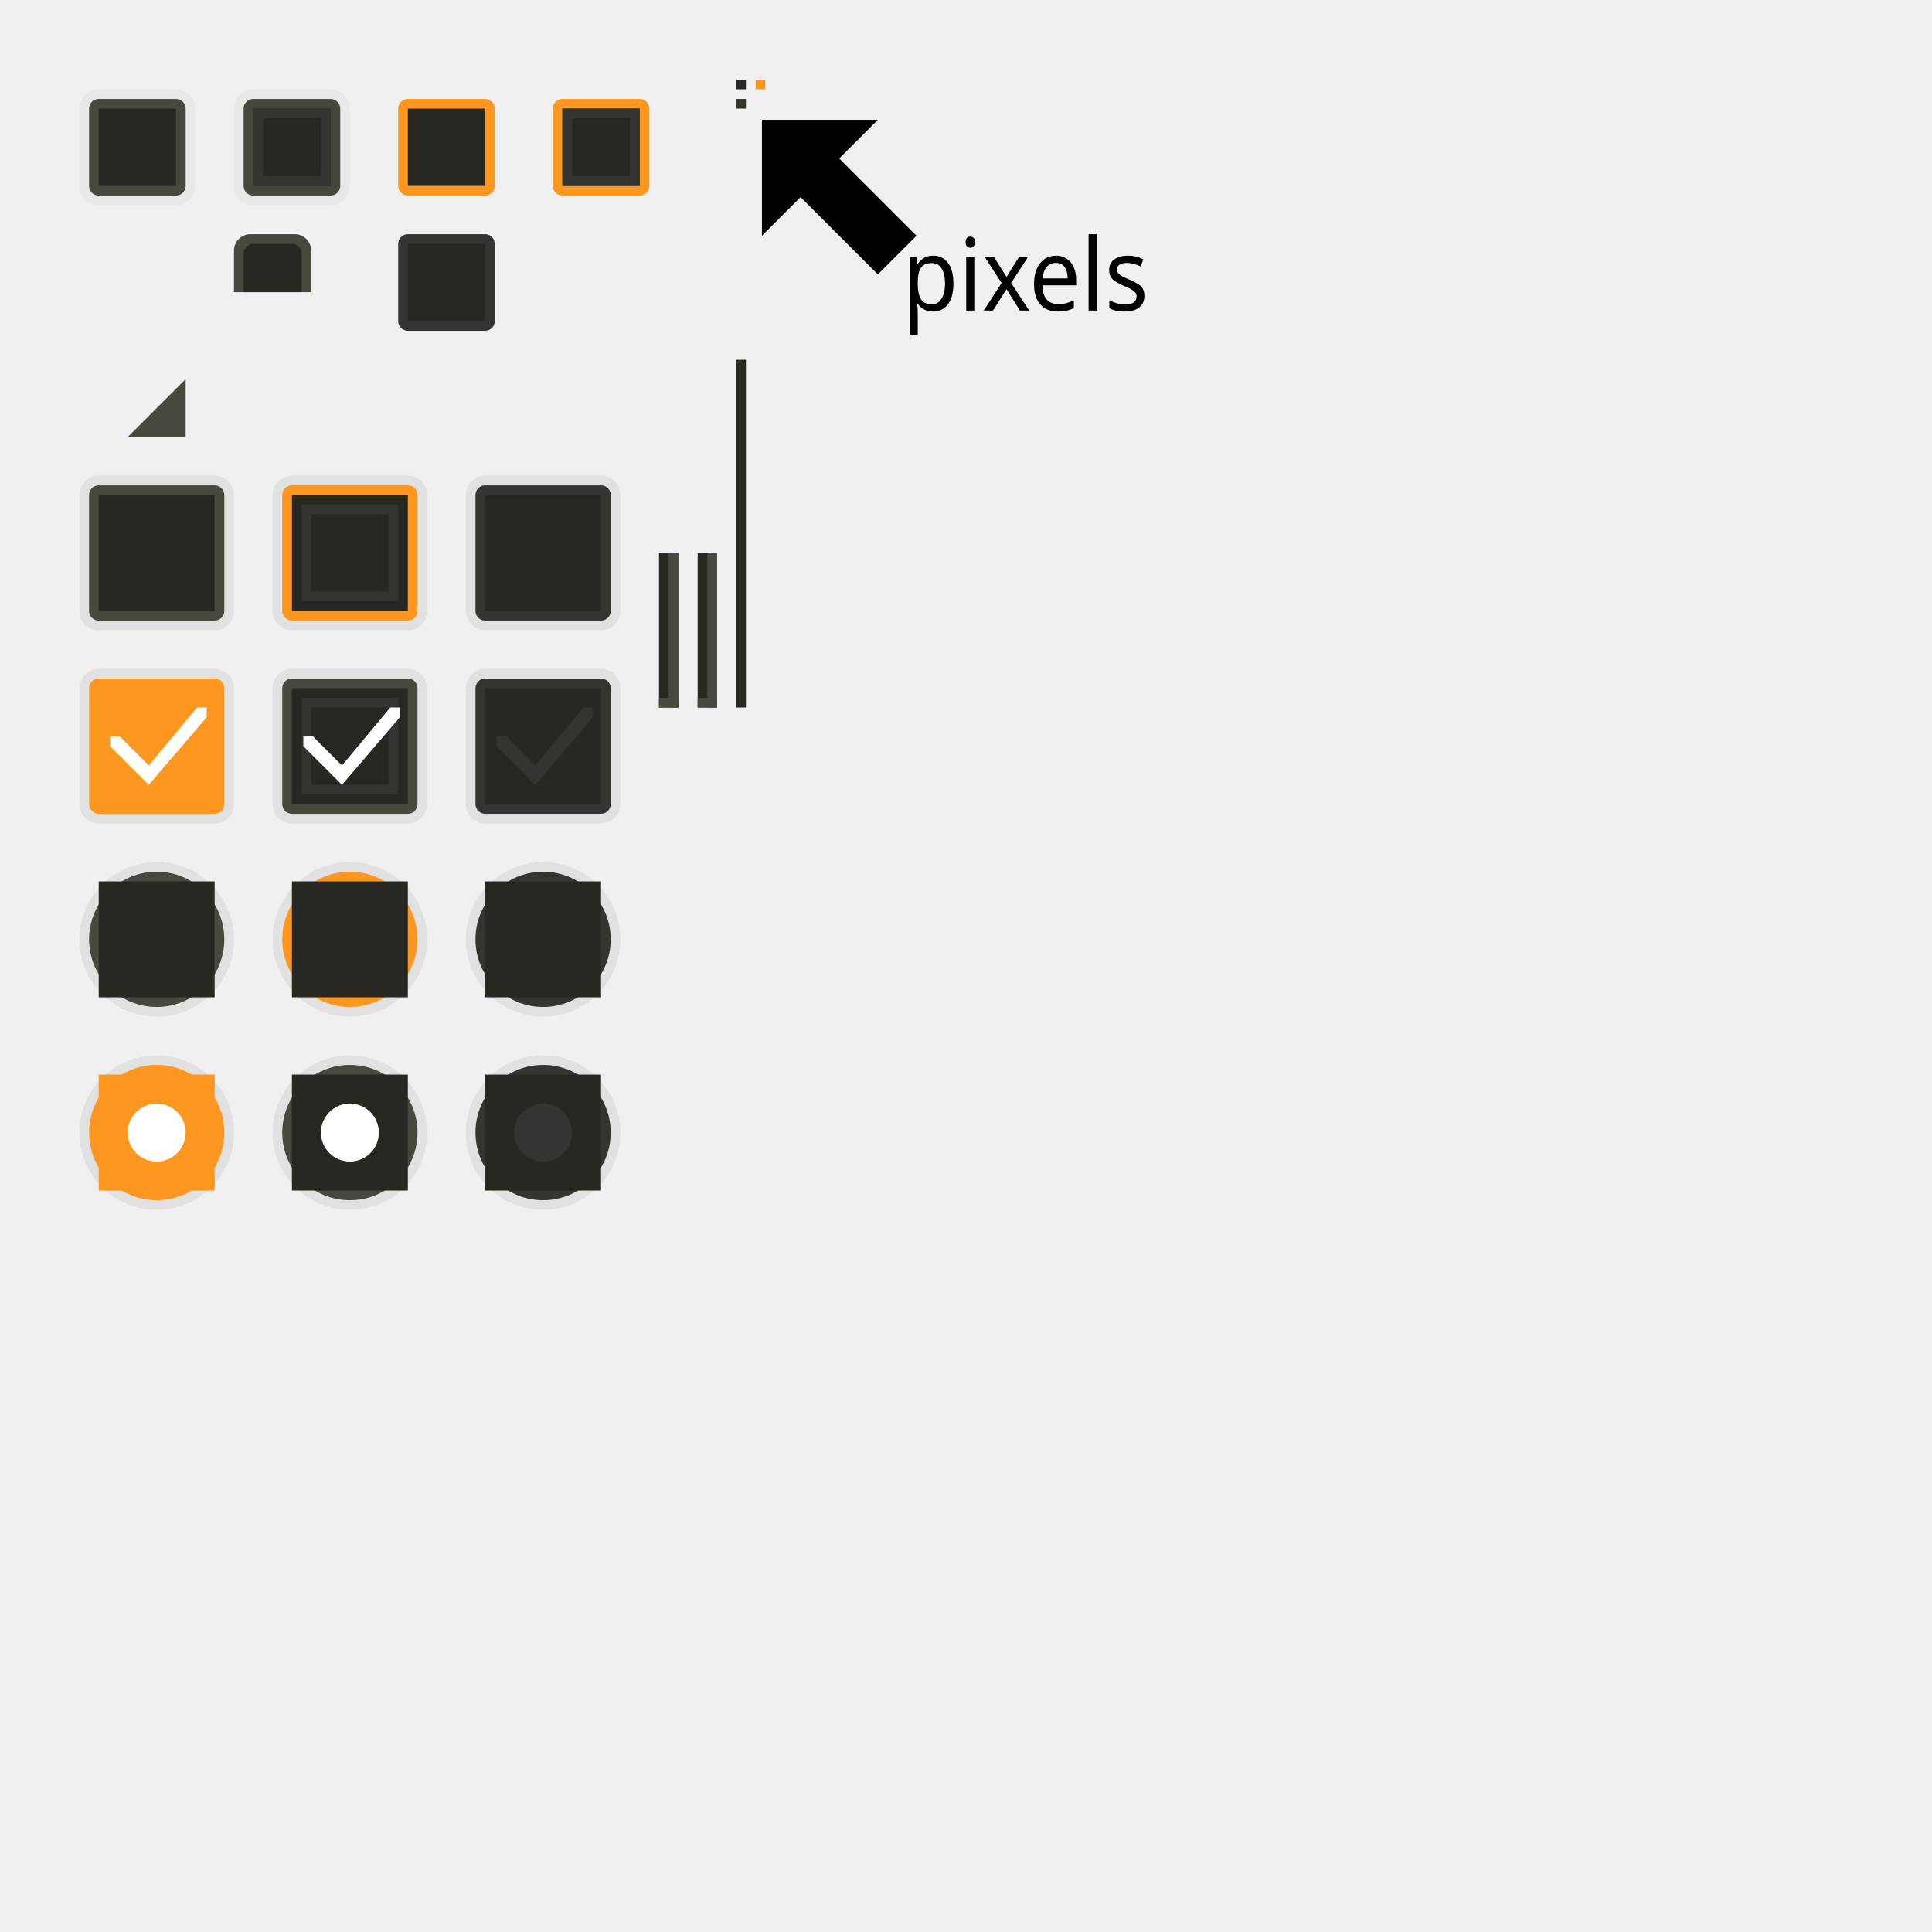
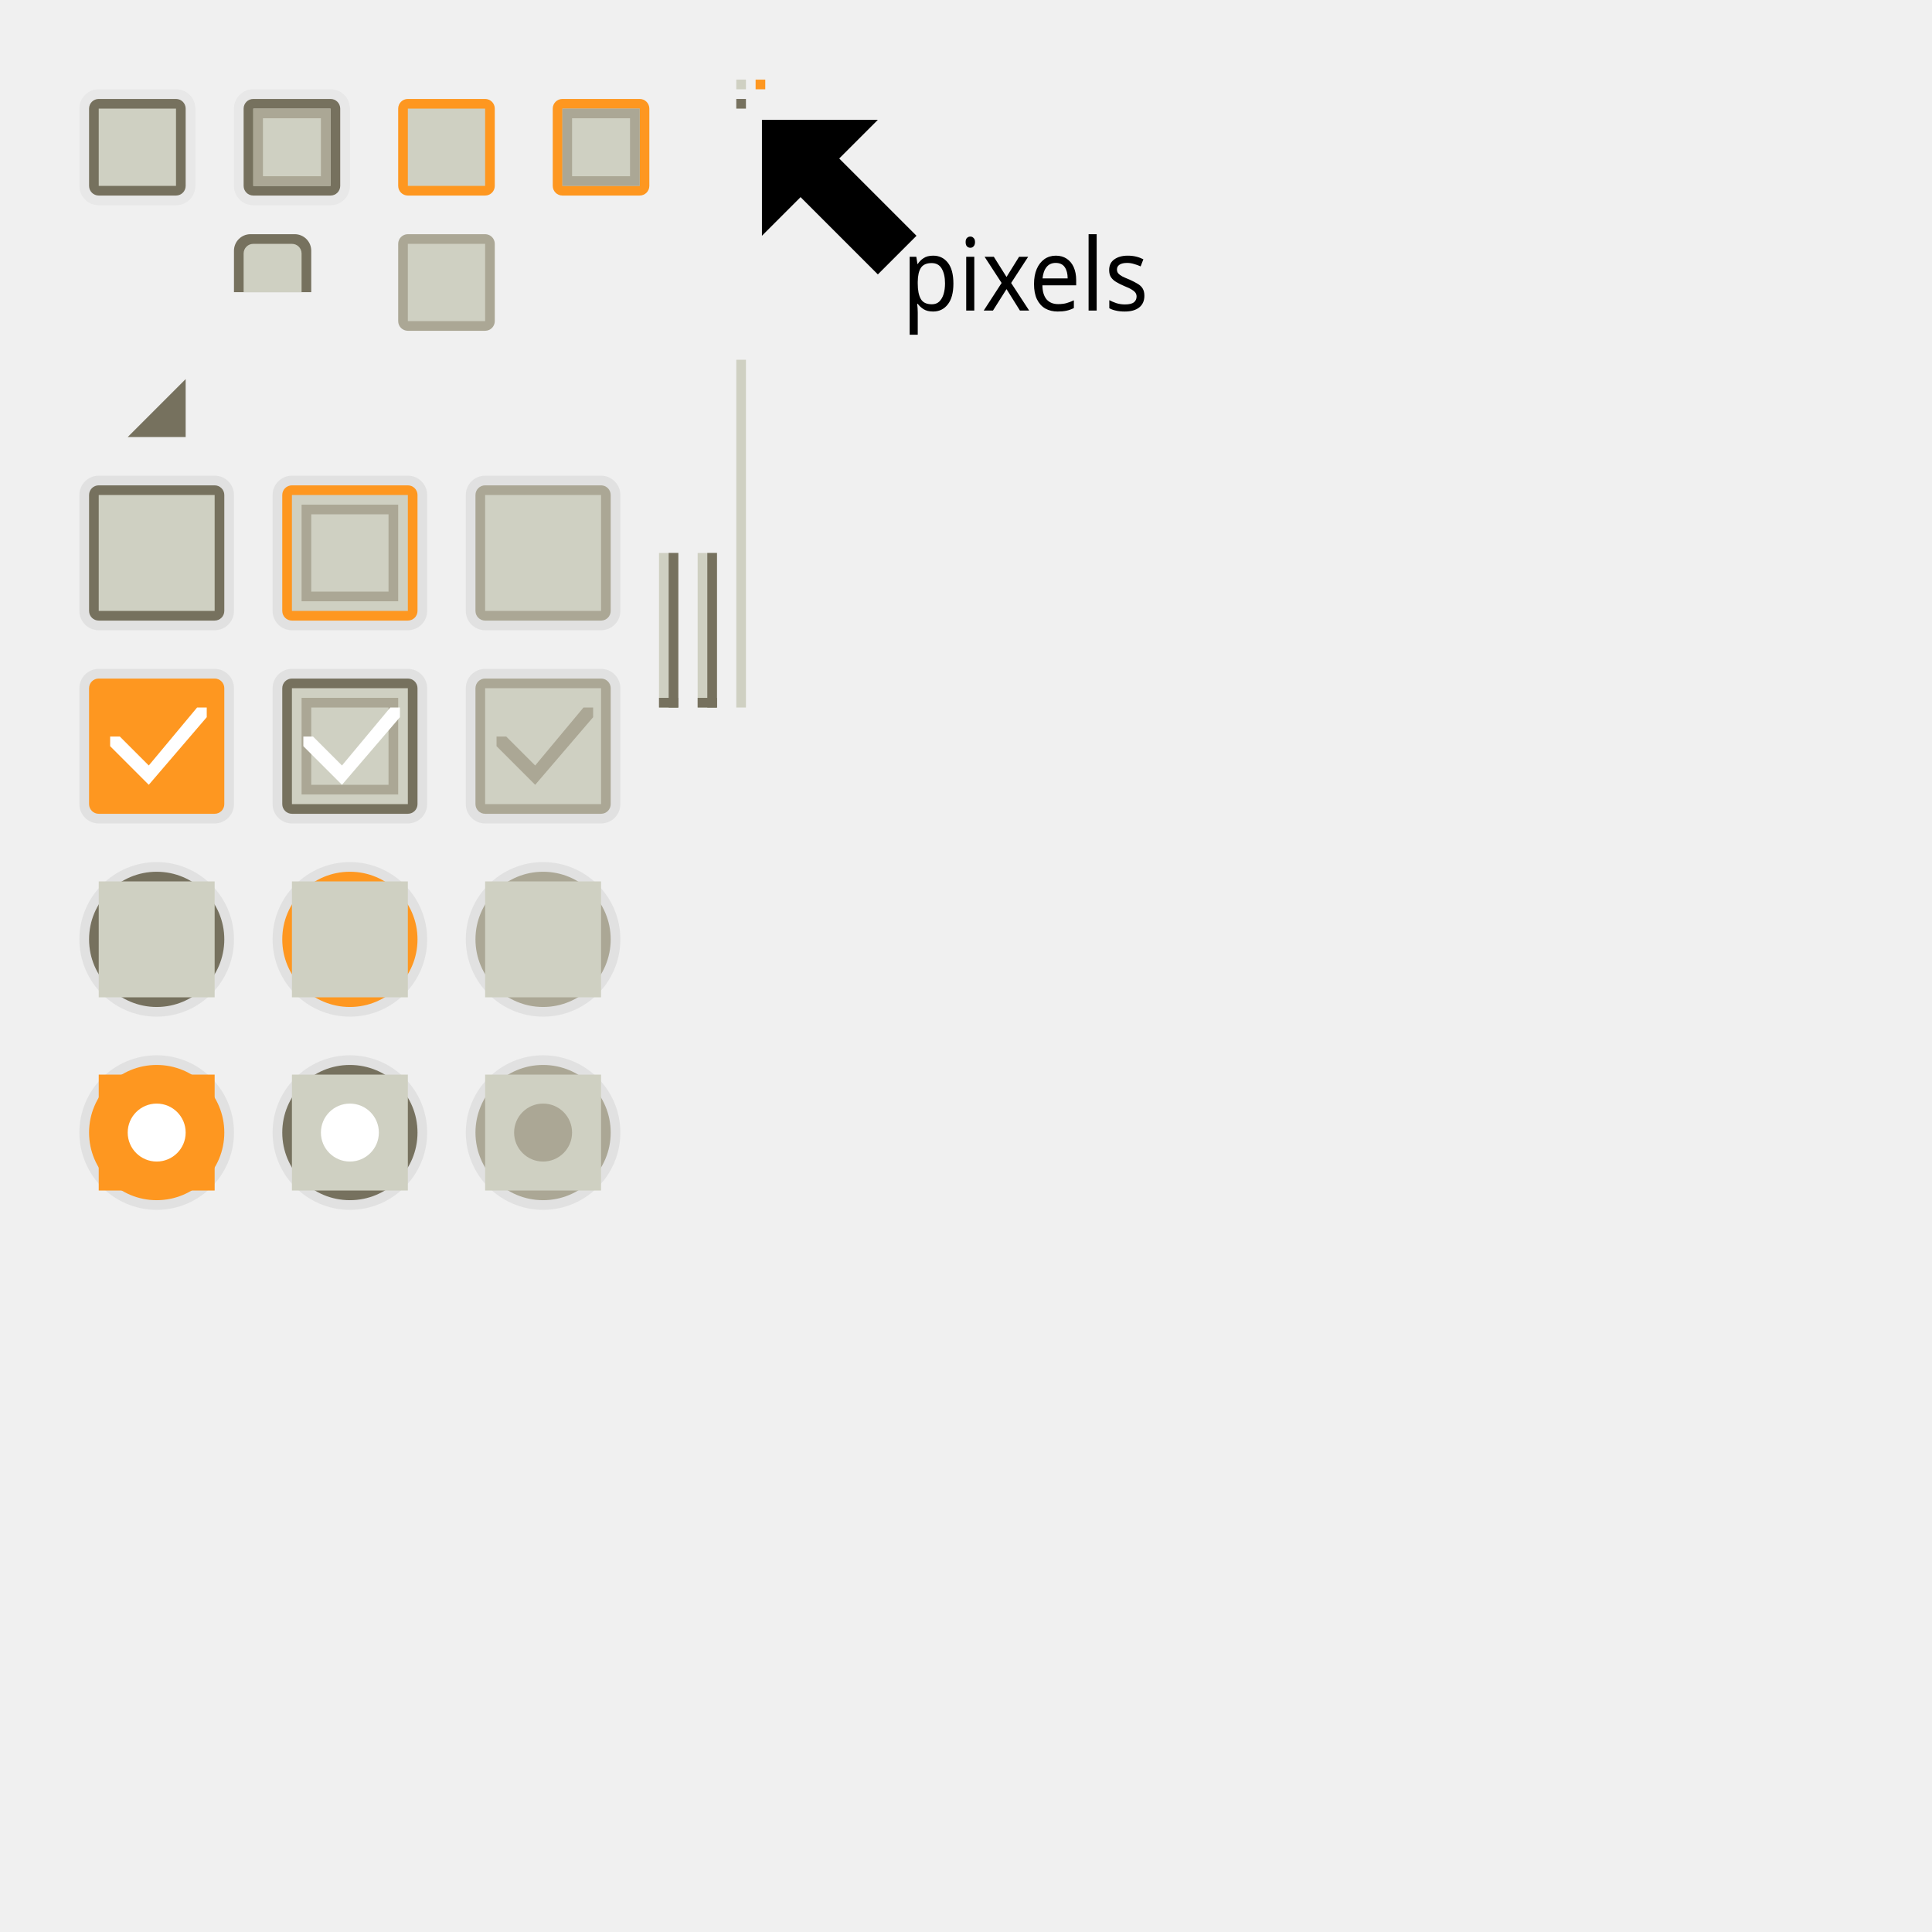
<svg xmlns="http://www.w3.org/2000/svg" width="200" height="200" viewBox="0 0 200 200" id="svg2" version="1.1">
  <defs id="defs4" />
  <g id="layer1" transform="translate(0,-852.3622)">
    <g id="btn-active" transform="translate(-149.5,-11)">
      <rect style="opacity:1;fill:#000000;fill-opacity:0;stroke:none;stroke-width:1;stroke-miterlimit:4;stroke-dasharray:none;stroke-dashoffset:0;stroke-opacity:0.51" id="rect124" width="12" height="12" x="189.72" y="872.605" />
      <rect ry="1" style="opacity:1;fill:#fe9720;fill-opacity:1;stroke:none;stroke-width:1;stroke-miterlimit:4;stroke-dasharray:none;stroke-dashoffset:0;stroke-opacity:0.51" id="rect126" width="10" height="10" x="190.72" y="873.605" />
-       <rect y="874.605" x="191.72" height="8" width="8" id="rect128" style="opacity:1;fill:#272822;fill-opacity:1;stroke:none;stroke-width:1;stroke-miterlimit:4;stroke-dasharray:none;stroke-dashoffset:0;stroke-opacity:0.51" />
+       <rect y="874.605" x="191.72" height="8" width="8" id="rect128" style="opacity:1;fill:#cfd0c2;fill-opacity:1;stroke:none;stroke-width:1;stroke-miterlimit:4;stroke-dasharray:none;stroke-dashoffset:0;stroke-opacity:0.51" />
    </g>
    <g id="btn-active-hover" transform="translate(-149.5,-11)">
      <rect y="872.605" x="205.72" height="12" width="12" id="rect134" style="opacity:1;fill:#000000;fill-opacity:0;stroke:none;stroke-width:1;stroke-miterlimit:4;stroke-dasharray:none;stroke-dashoffset:0;stroke-opacity:0.51" />
      <rect ry="1" y="873.605" x="206.72" height="10" width="10" id="rect136" style="opacity:1;fill:#fe9720;fill-opacity:1;stroke:none;stroke-width:1;stroke-miterlimit:4;stroke-dasharray:none;stroke-dashoffset:0;stroke-opacity:0.51" />
-       <rect style="opacity:1;fill:#272822;fill-opacity:1;stroke:none;stroke-width:1;stroke-miterlimit:4;stroke-dasharray:none;stroke-dashoffset:0;stroke-opacity:0.51" id="rect138" width="8" height="8" x="207.72" y="874.605" />
-       <path id="path140" d="m 207.72,874.605 v 8 h 8 v -8 z m 1,1 h 6 v 6 h -6 z" style="opacity:1;fill:#343430;fill-opacity:1;stroke:none;stroke-width:1;stroke-miterlimit:4;stroke-dasharray:none;stroke-dashoffset:0;stroke-opacity:0.51" />
+       <rect style="opacity:1;fill:#cfd0c2;fill-opacity:1;stroke:none;stroke-width:1;stroke-miterlimit:4;stroke-dasharray:none;stroke-dashoffset:0;stroke-opacity:0.51" id="rect138" width="8" height="8" x="207.72" y="874.605" />
+       <path id="path140" d="m 207.72,874.605 v 8 h 8 v -8 z m 1,1 h 6 v 6 h -6 z" style="opacity:1;fill:#aba795;fill-opacity:1;stroke:none;stroke-width:1;stroke-miterlimit:4;stroke-dasharray:none;stroke-dashoffset:0;stroke-opacity:0.51" />
    </g>
    <g id="btn" transform="translate(-149.5,-11)">
      <rect style="opacity:1;fill:#000000;fill-opacity:0.039;stroke:none;stroke-width:1;stroke-miterlimit:4;stroke-dasharray:none;stroke-dashoffset:0;stroke-opacity:0.51" id="rect144" width="12" height="12" x="157.72" y="872.605" ry="2" />
-       <rect y="873.605" x="158.72" height="10" width="10" id="rect146" style="opacity:1;fill:#48483e;fill-opacity:1;stroke:none;stroke-width:1;stroke-miterlimit:4;stroke-dasharray:none;stroke-dashoffset:0;stroke-opacity:0.51" ry="1" />
-       <rect style="opacity:1;fill:#272822;fill-opacity:1;stroke:none;stroke-width:1;stroke-miterlimit:4;stroke-dasharray:none;stroke-dashoffset:0;stroke-opacity:0.51" id="rect148" width="8" height="8" x="159.72" y="874.605" />
+       <rect y="873.605" x="158.72" height="10" width="10" id="rect146" style="opacity:1;fill:#76715e;fill-opacity:1;stroke:none;stroke-width:1;stroke-miterlimit:4;stroke-dasharray:none;stroke-dashoffset:0;stroke-opacity:0.51" ry="1" />
+       <rect style="opacity:1;fill:#cfd0c2;fill-opacity:1;stroke:none;stroke-width:1;stroke-miterlimit:4;stroke-dasharray:none;stroke-dashoffset:0;stroke-opacity:0.51" id="rect148" width="8" height="8" x="159.72" y="874.605" />
    </g>
-     <g id="btn-hover" transform="translate(-149.5,-11)">
-       <rect ry="2" y="872.605" x="173.72" height="12" width="12" id="rect154" style="opacity:1;fill:#000000;fill-opacity:0.039;stroke:none;stroke-width:1;stroke-miterlimit:4;stroke-dasharray:none;stroke-dashoffset:0;stroke-opacity:0.51" />
-       <rect ry="1" style="opacity:1;fill:#45463c;fill-opacity:1;stroke:none;stroke-width:1;stroke-miterlimit:4;stroke-dasharray:none;stroke-dashoffset:0;stroke-opacity:0.51" id="rect156" width="10" height="10" x="174.72" y="873.605" />
-       <rect y="874.605" x="175.72" height="8" width="8" id="rect158" style="opacity:1;fill:#272822;fill-opacity:1;stroke:none;stroke-width:1;stroke-miterlimit:4;stroke-dasharray:none;stroke-dashoffset:0;stroke-opacity:0.51" />
-       <path id="path160" d="m 175.72,874.605 v 8 h 8 v -8 z m 1,1 h 6 v 6 h -6 z" style="opacity:1;fill:#343430;fill-opacity:1;stroke:none;stroke-width:1;stroke-miterlimit:4;stroke-dasharray:none;stroke-dashoffset:0;stroke-opacity:0.51" />
+     <g id="btn-hover">
+       <rect ry="2" y="861.605" x="24.22" height="12" width="12" id="rect154" style="opacity:1;fill:#000000;fill-opacity:0.039;stroke:none;stroke-width:1;stroke-miterlimit:4;stroke-dasharray:none;stroke-dashoffset:0;stroke-opacity:0.51" />
+       <rect ry="1" style="opacity:1;fill:#76715e;fill-opacity:1;stroke:none;stroke-width:1;stroke-miterlimit:4;stroke-dasharray:none;stroke-dashoffset:0;stroke-opacity:0.51" id="rect156" width="10" height="10" x="25.22" y="862.605" />
+       <rect y="863.605" x="26.22" height="8" width="8" id="rect158" style="opacity:1;fill:#cfd0c2;fill-opacity:1;stroke:none;stroke-width:1;stroke-miterlimit:4;stroke-dasharray:none;stroke-dashoffset:0;stroke-opacity:0.51" />
+       <path id="path160" d="m 26.22,863.605 v 8 h 8 v -8 z m 1,1 h 6 v 6 h -6 z" style="opacity:1;fill:#aba795;fill-opacity:1;stroke:none;stroke-width:1;stroke-miterlimit:4;stroke-dasharray:none;stroke-dashoffset:0;stroke-opacity:0.51" />
    </g>
    <path id="path166" d="m 78.875,864.768 v 12 l 4,-4 8,8 4,-4 -8,-8 4,-4 z" style="opacity:1;fill:#000000;fill-opacity:1;stroke:none;stroke-width:1;stroke-miterlimit:4;stroke-dasharray:none;stroke-dashoffset:0;stroke-opacity:0.51" />
    <text transform="scale(0.9563965,1.045592)" id="text170" y="845.943" x="97.617" style="font-style:normal;font-weight:normal;line-height:0%;font-family:sans-serif;letter-spacing:0px;word-spacing:0px;fill:#000000;fill-opacity:1;stroke:none;stroke-width:1px;stroke-linecap:butt;stroke-linejoin:miter;stroke-opacity:1" xml:space="preserve">
      <tspan style="font-size:9.953px;line-height:1.25;font-family:sans-serif" y="845.943" x="97.617" id="tspan168">pixels</tspan>
    </text>
    <g id="resize-grip" transform="translate(-149.5,-11)">
      <rect style="opacity:1;fill:#ffffff;fill-opacity:0;stroke:none;stroke-width:1;stroke-miterlimit:4;stroke-dasharray:none;stroke-dashoffset:0;stroke-opacity:0.51" id="rect172" width="13" height="13" x="158.72" y="898.605" />
-       <path style="fill:#48483e;fill-opacity:1;fill-rule:evenodd;stroke:none;stroke-width:1px;stroke-linecap:butt;stroke-linejoin:miter;stroke-opacity:1" d="m 168.72,908.605 h -6 l 6,-6 z" id="path174" />
+       <path style="fill:#76715e;fill-opacity:1;fill-rule:evenodd;stroke:none;stroke-width:1px;stroke-linecap:butt;stroke-linejoin:miter;stroke-opacity:1" d="m 168.72,908.605 h -6 l 6,-6 z" id="path174" />
    </g>
-     <rect y="862.605" x="76.22" height="1" width="1" id="handle" style="opacity:1;fill:#34352d;fill-opacity:1;stroke:none;stroke-width:1;stroke-miterlimit:4;stroke-dasharray:none;stroke-dashoffset:0;stroke-opacity:0.51" />
+     <rect y="862.605" x="76.22" height="1" width="1" id="handle" style="opacity:1;fill:#76715e;fill-opacity:1;stroke:none;stroke-width:1;stroke-miterlimit:4;stroke-dasharray:none;stroke-dashoffset:0;stroke-opacity:0.51" />
    <g id="menubar-menuitem" transform="translate(-149.5,-11)">
-       <path style="opacity:1;fill:#48483e;fill-opacity:1;stroke:none;stroke-width:1;stroke-miterlimit:4;stroke-dasharray:none;stroke-dashoffset:0;stroke-opacity:1" d="m 175.435,887.605 c -0.95,0 -1.715,0.765 -1.715,1.715 v 4.285 h 8 v -4.285 c 0,-0.95 -0.765,-1.715 -1.715,-1.715 z" id="path180" />
-       <path style="opacity:1;fill:#272822;fill-opacity:1;stroke:none;stroke-width:1;stroke-miterlimit:4;stroke-dasharray:none;stroke-dashoffset:0;stroke-opacity:0.51" d="m 175.72,888.605 c -0.554,0 -1,0.446 -1,1 v 4 h 6 v -4 c 0,-0.554 -0.446,-1 -1,-1 z" id="path182" />
+       <path style="opacity:1;fill:#76715e;fill-opacity:1;stroke:none;stroke-width:1;stroke-miterlimit:4;stroke-dasharray:none;stroke-dashoffset:0;stroke-opacity:1" d="m 175.435,887.605 c -0.95,0 -1.715,0.765 -1.715,1.715 v 4.285 h 8 v -4.285 c 0,-0.95 -0.765,-1.715 -1.715,-1.715 z" id="path180" />
+       <path style="opacity:1;fill:#cfd0c2;fill-opacity:1;stroke:none;stroke-width:1;stroke-miterlimit:4;stroke-dasharray:none;stroke-dashoffset:0;stroke-opacity:0.51" d="m 175.72,888.605 c -0.554,0 -1,0.446 -1,1 v 4 h 6 v -4 c 0,-0.554 -0.446,-1 -1,-1 z" id="path182" />
    </g>
    <g id="btn-insensitive" transform="translate(-149.5,-11)">
      <rect style="opacity:1;fill:#000000;fill-opacity:0;stroke:none;stroke-width:1;stroke-miterlimit:4;stroke-dasharray:none;stroke-dashoffset:0;stroke-opacity:0.51" id="rect186" width="12" height="12" x="189.72" y="886.605" />
-       <rect ry="1" y="887.605" x="190.72" height="10" width="10" id="rect188" style="opacity:1;fill:#343430;fill-opacity:1;stroke:none;stroke-width:1;stroke-miterlimit:4;stroke-dasharray:none;stroke-dashoffset:0;stroke-opacity:0.51" />
-       <rect style="opacity:1;fill:#272822;fill-opacity:1;stroke:none;stroke-width:1;stroke-miterlimit:4;stroke-dasharray:none;stroke-dashoffset:0;stroke-opacity:0.51" id="rect190" width="8" height="8" x="191.72" y="888.605" />
+       <rect ry="1" y="887.605" x="190.72" height="10" width="10" id="rect188" style="opacity:1;fill:#aba795;fill-opacity:1;stroke:none;stroke-width:1;stroke-miterlimit:4;stroke-dasharray:none;stroke-dashoffset:0;stroke-opacity:0.51" />
+       <rect style="opacity:1;fill:#cfd0c2;fill-opacity:1;stroke:none;stroke-width:1;stroke-miterlimit:4;stroke-dasharray:none;stroke-dashoffset:0;stroke-opacity:0.51" id="rect190" width="8" height="8" x="191.72" y="888.605" />
    </g>
-     <rect style="opacity:1;fill:#272822;fill-opacity:1;stroke:none;stroke-width:1;stroke-miterlimit:4;stroke-dasharray:none;stroke-dashoffset:0;stroke-opacity:0.51" id="base-color" width="1" height="1" x="76.22" y="860.605" />
+     <rect style="opacity:1;fill:#cfd0c2;fill-opacity:1;stroke:none;stroke-width:1;stroke-miterlimit:4;stroke-dasharray:none;stroke-dashoffset:0;stroke-opacity:0.51" id="base-color" width="1" height="1" x="76.22" y="860.605" />
    <rect y="860.605" x="78.22" height="1" width="1" id="selected-color" style="opacity:1;fill:#fe9720;fill-opacity:1;stroke:none;stroke-width:1;stroke-miterlimit:4;stroke-dasharray:none;stroke-dashoffset:0;stroke-opacity:0.51" />
-     <rect style="opacity:1;fill:#272822;fill-opacity:1;stroke:none;stroke-opacity:1" id="toolbar" width="1" height="36" x="76.22" y="889.605" />
+     <rect style="opacity:1;fill:#cfd0c2;fill-opacity:1;stroke:none;stroke-opacity:1" id="toolbar" width="1" height="36" x="76.22" y="889.605" />
    <g id="radio-unchecked" transform="translate(-149.5,-11)">
      <rect ry="8" y="952.605" x="157.72" height="16" width="16" id="rect210" style="opacity:1;fill:#000000;fill-opacity:0.063;stroke:none;stroke-width:1;stroke-miterlimit:4;stroke-dasharray:none;stroke-dashoffset:0;stroke-opacity:1" />
-       <rect style="opacity:1;fill:#48483e;fill-opacity:1;stroke:none;stroke-opacity:1" id="rect212" width="14" height="14" x="158.72" y="953.605" ry="7" />
-       <rect rx="0" ry="6" y="954.605" x="159.72" height="12" width="12" id="rect214" style="opacity:1;fill:#272822;fill-opacity:1;stroke:none;stroke-opacity:1" />
+       <rect style="opacity:1;fill:#76715e;fill-opacity:1;stroke:none;stroke-opacity:1" id="rect212" width="14" height="14" x="158.72" y="953.605" ry="7" />
+       <rect rx="0" ry="6" y="954.605" x="159.72" height="12" width="12" id="rect214" style="opacity:1;fill:#cfd0c2;fill-opacity:1;stroke:none;stroke-opacity:1" />
      <rect ry="0" y="953.605" x="158.72" height="14" width="14" id="rect216" style="opacity:1;fill:none;fill-opacity:1;stroke:none;stroke-width:2;stroke-miterlimit:4;stroke-dasharray:none;stroke-dashoffset:0;stroke-opacity:1" />
    </g>
    <g id="radio-checked">
      <rect style="opacity:1;fill:#000000;fill-opacity:0.063;stroke:none;stroke-width:1;stroke-miterlimit:4;stroke-dasharray:none;stroke-dashoffset:0;stroke-opacity:1" id="rect220" width="16" height="16" x="8.22" y="961.605" ry="8" />
      <path style="opacity:1;fill:#fe9720;fill-opacity:1;stroke:none;stroke-opacity:1" d="m 16.22,962.605 c -3.878,0 -7,3.122 -7,7 0,3.878 3.122,7 7,7 3.878,0 7,-3.122 7,-7 0,-3.878 -3.122,-7 -7,-7 z m 0,2 c 2.77,0 5,2.23 5,5 0,2.77 -2.23,5 -5,5 -2.77,0 -5,-2.23 -5,-5 0,-2.77 2.23,-5 5,-5 z" id="path222" />
      <rect style="opacity:1;fill:#fe9720;fill-opacity:1;stroke:none;stroke-opacity:1" id="rect224" width="12" height="12" x="10.22" y="963.605" ry="6" rx="0" />
      <circle style="opacity:1;fill:#ffffff;fill-opacity:1;stroke:none;stroke-width:1;stroke-miterlimit:4;stroke-dasharray:none;stroke-dashoffset:0;stroke-opacity:1" id="circle226" cx="16.22" cy="969.605" r="3" />
    </g>
    <g id="checkbox-unchecked" transform="translate(-149.5,-11)">
      <rect style="opacity:1;fill:#000000;fill-opacity:0.063;stroke:none;stroke-width:1;stroke-miterlimit:4;stroke-dasharray:none;stroke-dashoffset:0;stroke-opacity:1" id="rect230" width="16" height="16" x="157.72" y="912.605" ry="2" />
-       <rect ry="1" y="913.605" x="158.72" height="14" width="14" id="rect232" style="opacity:1;fill:#48483e;fill-opacity:1;stroke:none;stroke-opacity:1" />
-       <rect style="opacity:1;fill:#272822;fill-opacity:1;stroke:none;stroke-opacity:1" id="rect234" width="12" height="12" x="159.72" y="914.605" ry="0" />
+       <rect ry="1" y="913.605" x="158.72" height="14" width="14" id="rect232" style="opacity:1;fill:#76715e;fill-opacity:1;stroke:none;stroke-opacity:1" />
+       <rect style="opacity:1;fill:#cfd0c2;fill-opacity:1;stroke:none;stroke-opacity:1" id="rect234" width="12" height="12" x="159.72" y="914.605" ry="0" />
      <rect style="opacity:1;fill:none;fill-opacity:1;stroke:none;stroke-width:2;stroke-miterlimit:4;stroke-dasharray:none;stroke-dashoffset:0;stroke-opacity:1" id="rect236" width="14" height="14" x="158.72" y="913.605" ry="0" />
    </g>
    <g id="checkbox-unchecked-hover" transform="translate(-149.5,-11)">
      <rect ry="2" y="912.605" x="177.72" height="16" width="16" id="rect242" style="opacity:1;fill:#000000;fill-opacity:0.063;stroke:none;stroke-width:1;stroke-miterlimit:4;stroke-dasharray:none;stroke-dashoffset:0;stroke-opacity:1" />
      <rect style="opacity:1;fill:#fe9720;fill-opacity:1;stroke:none;stroke-opacity:1" id="rect244" width="14" height="14" x="178.72" y="913.605" ry="1" />
-       <rect ry="0" y="914.605" x="179.72" height="12" width="12" id="rect246" style="opacity:1;fill:#272822;fill-opacity:1;stroke:none;stroke-opacity:1" />
+       <rect ry="0" y="914.605" x="179.72" height="12" width="12" id="rect246" style="opacity:1;fill:#cfd0c2;fill-opacity:1;stroke:none;stroke-opacity:1" />
      <rect ry="0" y="913.605" x="178.72" height="14" width="14" id="rect248" style="opacity:1;fill:none;fill-opacity:1;stroke:none;stroke-width:2;stroke-miterlimit:4;stroke-dasharray:none;stroke-dashoffset:0;stroke-opacity:1" />
-       <path id="path250" d="m 180.72,915.605 v 10 h 10 v -10 z m 1,1 h 8 v 8 h -8 z" style="opacity:1;fill:#343430;fill-opacity:1;stroke:none;stroke-opacity:1" />
+       <path id="path250" d="m 180.72,915.605 v 10 h 10 v -10 z m 1,1 h 8 v 8 h -8 z" style="opacity:1;fill:#aba795;fill-opacity:1;stroke:none;stroke-opacity:1" />
    </g>
    <g id="radio-unchecked-hover" transform="translate(-149.5,-11)">
      <rect style="opacity:1;fill:#000000;fill-opacity:0.063;stroke:none;stroke-width:1;stroke-miterlimit:4;stroke-dasharray:none;stroke-dashoffset:0;stroke-opacity:1" id="rect254" width="16" height="16" x="177.72" y="952.605" ry="8" />
      <rect ry="7" y="953.605" x="178.72" height="14" width="14" id="rect256" style="opacity:1;fill:#fe9720;fill-opacity:1;stroke:none;stroke-opacity:1" />
-       <rect style="opacity:1;fill:#272822;fill-opacity:1;stroke:none;stroke-opacity:1" id="rect258" width="12" height="12" x="179.72" y="954.605" ry="6" rx="0" />
+       <rect style="opacity:1;fill:#cfd0c2;fill-opacity:1;stroke:none;stroke-opacity:1" id="rect258" width="12" height="12" x="179.72" y="954.605" ry="6" rx="0" />
      <rect style="opacity:1;fill:none;fill-opacity:1;stroke:none;stroke-width:2;stroke-miterlimit:4;stroke-dasharray:none;stroke-dashoffset:0;stroke-opacity:1" id="rect260" width="14" height="14" x="178.72" y="953.605" ry="0" />
    </g>
    <g id="radio-checked-insensitive" transform="translate(-149.5,-11)">
      <rect ry="8" y="972.605" x="197.72" height="16" width="16" id="rect264" style="opacity:1;fill:#000000;fill-opacity:0.063;stroke:none;stroke-width:1;stroke-miterlimit:4;stroke-dasharray:none;stroke-dashoffset:0;stroke-opacity:1" />
-       <path id="path266" d="m 205.72,973.605 c -3.878,0 -7,3.122 -7,7 0,3.878 3.122,7 7,7 3.878,0 7,-3.122 7,-7 0,-3.878 -3.122,-7 -7,-7 z m 0,2 c 2.77,0 5,2.23 5,5 0,2.77 -2.23,5 -5,5 -2.77,0 -5,-2.23 -5,-5 0,-2.77 2.23,-5 5,-5 z" style="opacity:1;fill:#343430;fill-opacity:1;stroke:none;stroke-opacity:1" />
-       <rect rx="0" ry="6" y="974.605" x="199.72" height="12" width="12" id="rect268" style="opacity:1;fill:#272822;fill-opacity:1;stroke:none;stroke-opacity:1" />
-       <circle r="3" cy="980.605" cx="205.72" id="circle270" style="opacity:1;fill:#343430;fill-opacity:1;stroke:none;stroke-width:1;stroke-miterlimit:4;stroke-dasharray:none;stroke-dashoffset:0;stroke-opacity:1" />
+       <path id="path266" d="m 205.72,973.605 c -3.878,0 -7,3.122 -7,7 0,3.878 3.122,7 7,7 3.878,0 7,-3.122 7,-7 0,-3.878 -3.122,-7 -7,-7 z m 0,2 c 2.77,0 5,2.23 5,5 0,2.77 -2.23,5 -5,5 -2.77,0 -5,-2.23 -5,-5 0,-2.77 2.23,-5 5,-5 z" style="opacity:1;fill:#aba795;fill-opacity:1;stroke:none;stroke-opacity:1" />
+       <rect rx="0" ry="6" y="974.605" x="199.72" height="12" width="12" id="rect268" style="opacity:1;fill:#cfd0c2;fill-opacity:1;stroke:none;stroke-opacity:1" />
+       <circle r="3" cy="980.605" cx="205.72" id="circle270" style="opacity:1;fill:#aba795;fill-opacity:1;stroke:none;stroke-width:1;stroke-miterlimit:4;stroke-dasharray:none;stroke-dashoffset:0;stroke-opacity:1" />
    </g>
    <g id="checkbox-unchecked-insensitive" transform="translate(-149.5,-11)">
      <rect ry="2" y="912.605" x="197.72" height="16" width="16" id="rect274" style="opacity:1;fill:#000000;fill-opacity:0.063;stroke:none;stroke-width:1;stroke-miterlimit:4;stroke-dasharray:none;stroke-dashoffset:0;stroke-opacity:1" />
-       <rect style="opacity:1;fill:#343430;fill-opacity:1;stroke:none;stroke-opacity:1" id="rect276" width="14" height="14" x="198.72" y="913.605" ry="1" />
-       <rect ry="0" y="914.605" x="199.72" height="12" width="12" id="rect278" style="opacity:1;fill:#272822;fill-opacity:1;stroke:none;stroke-opacity:1" />
+       <rect style="opacity:1;fill:#aba795;fill-opacity:1;stroke:none;stroke-opacity:1" id="rect276" width="14" height="14" x="198.72" y="913.605" ry="1" />
+       <rect ry="0" y="914.605" x="199.72" height="12" width="12" id="rect278" style="opacity:1;fill:#cfd0c2;fill-opacity:1;stroke:none;stroke-opacity:1" />
      <rect ry="0" y="913.605" x="198.72" height="14" width="14" id="rect280" style="opacity:1;fill:none;fill-opacity:1;stroke:none;stroke-width:2;stroke-miterlimit:4;stroke-dasharray:none;stroke-dashoffset:0;stroke-opacity:1" />
    </g>
    <g id="checkbox-checked">
      <rect ry="2" y="921.605" x="8.22" height="16" width="16" id="rect284" style="opacity:1;fill:#000000;fill-opacity:0.063;stroke:none;stroke-width:1;stroke-miterlimit:4;stroke-dasharray:none;stroke-dashoffset:0;stroke-opacity:1" />
      <rect style="opacity:1;fill:#fe9720;fill-opacity:1;stroke:none;stroke-opacity:1" id="rect286" width="14" height="14" x="9.22" y="922.605" ry="1" />
      <rect ry="0" y="922.605" x="9.22" height="14" width="14" id="rect290" style="opacity:1;fill:none;fill-opacity:1;stroke:none;stroke-width:2;stroke-miterlimit:4;stroke-dasharray:none;stroke-dashoffset:0;stroke-opacity:1" />
      <path style="fill:#ffffff;fill-opacity:1;fill-rule:evenodd;stroke:none;stroke-width:1px;stroke-linecap:butt;stroke-linejoin:miter;stroke-opacity:1" d="m 20.402,925.605 -5,6 v 0 l -3,-3 h -1 v 1 l 4,4 v 0 l 6,-7 v -1 z" id="path292" />
    </g>
    <g id="checkbox-checked-insensitive" transform="translate(-149.5,-11)">
      <rect style="opacity:1;fill:#000000;fill-opacity:0.063;stroke:none;stroke-width:1;stroke-miterlimit:4;stroke-dasharray:none;stroke-dashoffset:0;stroke-opacity:1" id="rect296" width="16" height="16" x="197.72" y="932.605" ry="2" />
-       <rect ry="1" y="933.605" x="198.72" height="14" width="14" id="rect298" style="opacity:1;fill:#343430;fill-opacity:1;stroke:none;stroke-opacity:1" />
-       <rect style="opacity:1;fill:#272822;fill-opacity:1;stroke:none;stroke-opacity:1" id="rect300" width="12" height="12" x="199.72" y="934.605" ry="0" />
+       <rect ry="1" y="933.605" x="198.72" height="14" width="14" id="rect298" style="opacity:1;fill:#aba795;fill-opacity:1;stroke:none;stroke-opacity:1" />
+       <rect style="opacity:1;fill:#cfd0c2;fill-opacity:1;stroke:none;stroke-opacity:1" id="rect300" width="12" height="12" x="199.72" y="934.605" ry="0" />
      <rect style="opacity:1;fill:none;fill-opacity:1;stroke:none;stroke-width:2;stroke-miterlimit:4;stroke-dasharray:none;stroke-dashoffset:0;stroke-opacity:1" id="rect302" width="14" height="14" x="198.72" y="933.605" ry="0" />
-       <path id="path304" d="m 209.902,936.605 -5,6 v 0 l -3,-3 h -1 v 1 l 4,4 v 0 l 6,-7 v -1 z" style="fill:#343430;fill-opacity:1;fill-rule:evenodd;stroke:none;stroke-width:1px;stroke-linecap:butt;stroke-linejoin:miter;stroke-opacity:1" />
+       <path id="path304" d="m 209.902,936.605 -5,6 v 0 l -3,-3 h -1 v 1 l 4,4 v 0 l 6,-7 v -1 z" style="fill:#aba795;fill-opacity:1;fill-rule:evenodd;stroke:none;stroke-width:1px;stroke-linecap:butt;stroke-linejoin:miter;stroke-opacity:1" />
    </g>
    <g id="radio-unchecked-insensitive" transform="translate(-149.5,-11)">
      <rect style="opacity:1;fill:#000000;fill-opacity:0.063;stroke:none;stroke-width:1;stroke-miterlimit:4;stroke-dasharray:none;stroke-dashoffset:0;stroke-opacity:1" id="rect308" width="16" height="16" x="197.72" y="952.605" ry="8" />
-       <rect ry="7" y="953.605" x="198.72" height="14" width="14" id="rect310" style="opacity:1;fill:#343430;fill-opacity:1;stroke:none;stroke-opacity:1" />
-       <rect style="opacity:1;fill:#272822;fill-opacity:1;stroke:none;stroke-opacity:1" id="rect312" width="12" height="12" x="199.72" y="954.605" ry="6" rx="0" />
+       <rect ry="7" y="953.605" x="198.72" height="14" width="14" id="rect310" style="opacity:1;fill:#aba795;fill-opacity:1;stroke:none;stroke-opacity:1" />
+       <rect style="opacity:1;fill:#cfd0c2;fill-opacity:1;stroke:none;stroke-opacity:1" id="rect312" width="12" height="12" x="199.72" y="954.605" ry="6" rx="0" />
      <rect style="opacity:1;fill:none;fill-opacity:1;stroke:none;stroke-width:2;stroke-miterlimit:4;stroke-dasharray:none;stroke-dashoffset:0;stroke-opacity:1" id="rect314" width="14" height="14" x="198.72" y="953.605" ry="0" />
    </g>
    <g id="checkbox-checked-hover">
      <rect style="opacity:1;fill:#000000;fill-opacity:0.063;stroke:none;stroke-width:1;stroke-miterlimit:4;stroke-dasharray:none;stroke-dashoffset:0;stroke-opacity:1" id="rect318" width="16" height="16" x="28.22" y="921.605" ry="2" />
-       <rect ry="1" y="922.605" x="29.22" height="14" width="14" id="rect320" style="opacity:1;fill:#48483e;fill-opacity:1;stroke:none;stroke-opacity:1" />
-       <rect style="opacity:1;fill:#272822;fill-opacity:1;stroke:none;stroke-opacity:1" id="rect322" width="12" height="12" x="30.22" y="923.605" ry="0" />
+       <rect ry="1" y="922.605" x="29.22" height="14" width="14" id="rect320" style="opacity:1;fill:#76715e;fill-opacity:1;stroke:none;stroke-opacity:1" />
+       <rect style="opacity:1;fill:#cfd0c2;fill-opacity:1;stroke:none;stroke-opacity:1" id="rect322" width="12" height="12" x="30.22" y="923.605" ry="0" />
      <rect style="opacity:1;fill:none;fill-opacity:1;stroke:none;stroke-width:2;stroke-miterlimit:4;stroke-dasharray:none;stroke-dashoffset:0;stroke-opacity:1" id="rect324" width="14" height="14" x="29.22" y="922.605" ry="0" />
-       <path style="opacity:1;fill:#343430;fill-opacity:1;stroke:none;stroke-opacity:1" d="m 31.22,924.605 v 10 h 10 v -10 z m 1,1 h 8 v 8 h -8 z" id="path1354" />
+       <path style="opacity:1;fill:#aba795;fill-opacity:1;stroke:none;stroke-opacity:1" d="m 31.22,924.605 v 10 h 10 v -10 z m 1,1 h 8 v 8 h -8 z" id="path1354" />
      <path id="path326" d="m 40.402,925.605 -5,6 v 0 l -3,-3 h -1 v 1 l 4,4 v 0 l 6,-7 v -1 z" style="fill:#ffffff;fill-opacity:1;fill-rule:evenodd;stroke:none;stroke-width:1px;stroke-linecap:butt;stroke-linejoin:miter;stroke-opacity:1" />
    </g>
    <g id="radio-checked-hover">
      <rect ry="8" y="961.605" x="28.22" height="16" width="16" id="rect330" style="opacity:1;fill:#000000;fill-opacity:0.063;stroke:none;stroke-width:1;stroke-miterlimit:4;stroke-dasharray:none;stroke-dashoffset:0;stroke-opacity:1" />
-       <path id="path332" d="m 36.22,962.605 c -3.878,0 -7,3.122 -7,7 0,3.878 3.122,7 7,7 3.878,0 7,-3.122 7,-7 0,-3.878 -3.122,-7 -7,-7 z m 0,2 c 2.77,0 5,2.23 5,5 0,2.77 -2.23,5 -5,5 -2.77,0 -5,-2.23 -5,-5 0,-2.77 2.23,-5 5,-5 z" style="opacity:1;fill:#48483e;fill-opacity:1;stroke:none;stroke-opacity:1" />
-       <rect rx="0" ry="6" y="963.605" x="30.22" height="12" width="12" id="rect334" style="opacity:1;fill:#272822;fill-opacity:1;stroke:none;stroke-opacity:1" />
+       <path id="path332" d="m 36.22,962.605 c -3.878,0 -7,3.122 -7,7 0,3.878 3.122,7 7,7 3.878,0 7,-3.122 7,-7 0,-3.878 -3.122,-7 -7,-7 z m 0,2 c 2.77,0 5,2.23 5,5 0,2.77 -2.23,5 -5,5 -2.77,0 -5,-2.23 -5,-5 0,-2.77 2.23,-5 5,-5 z" style="opacity:1;fill:#76715e;fill-opacity:1;stroke:none;stroke-opacity:1" />
+       <rect rx="0" ry="6" y="963.605" x="30.22" height="12" width="12" id="rect334" style="opacity:1;fill:#cfd0c2;fill-opacity:1;stroke:none;stroke-opacity:1" />
      <circle r="3" cy="969.605" cx="36.22" id="circle336" style="opacity:1;fill:#ffffff;fill-opacity:1;stroke:none;stroke-width:1;stroke-miterlimit:4;stroke-dasharray:none;stroke-dashoffset:0;stroke-opacity:1" />
    </g>
    <g id="column-header" transform="translate(-149.5,-11)">
-       <rect style="opacity:1;fill:#272822;fill-opacity:1;stroke:none;stroke-opacity:1" id="rect340" width="2" height="16" x="217.72" y="920.605" />
-       <rect y="935.605" x="217.72" height="1" width="2" id="rect342" style="opacity:1;fill:#48483e;fill-opacity:1;stroke:none;stroke-opacity:1" />
-       <rect style="opacity:1;fill:#48483e;fill-opacity:1;stroke:none;stroke-opacity:1" id="rect344" width="1" height="16" x="218.72" y="920.605" />
+       <rect style="opacity:1;fill:#cfd0c2;fill-opacity:1;stroke:none;stroke-opacity:1" id="rect340" width="2" height="16" x="217.72" y="920.605" />
+       <rect y="935.605" x="217.72" height="1" width="2" id="rect342" style="opacity:1;fill:#76715e;fill-opacity:1;stroke:none;stroke-opacity:1" />
+       <rect style="opacity:1;fill:#76715e;fill-opacity:1;stroke:none;stroke-opacity:1" id="rect344" width="1" height="16" x="218.72" y="920.605" />
    </g>
    <g id="column-header-hover" transform="translate(-149.5,-11)">
-       <rect y="920.605" x="221.72" height="16" width="2" id="rect348" style="opacity:1;fill:#272822;fill-opacity:1;stroke:none;stroke-opacity:1" />
-       <rect style="opacity:1;fill:#48483e;fill-opacity:1;stroke:none;stroke-opacity:1" id="rect350" width="2" height="1" x="221.72" y="935.605" />
-       <rect y="920.605" x="222.72" height="16" width="1" id="rect352" style="opacity:1;fill:#48483e;fill-opacity:1;stroke:none;stroke-opacity:1" />
+       <rect y="920.605" x="221.72" height="16" width="2" id="rect348" style="opacity:1;fill:#cfd0c2;fill-opacity:1;stroke:none;stroke-opacity:1" />
+       <rect style="opacity:1;fill:#76715e;fill-opacity:1;stroke:none;stroke-opacity:1" id="rect350" width="2" height="1" x="221.72" y="935.605" />
+       <rect y="920.605" x="222.72" height="16" width="1" id="rect352" style="opacity:1;fill:#76715e;fill-opacity:1;stroke:none;stroke-opacity:1" />
    </g>
    <rect style="opacity:1;fill:#000000;fill-opacity:0;stroke:none;stroke-width:1;stroke-miterlimit:4;stroke-dasharray:none;stroke-dashoffset:0;stroke-opacity:0.51" id="null" width="1" height="1" x="77.875" y="863.768" />
  </g>
</svg>
